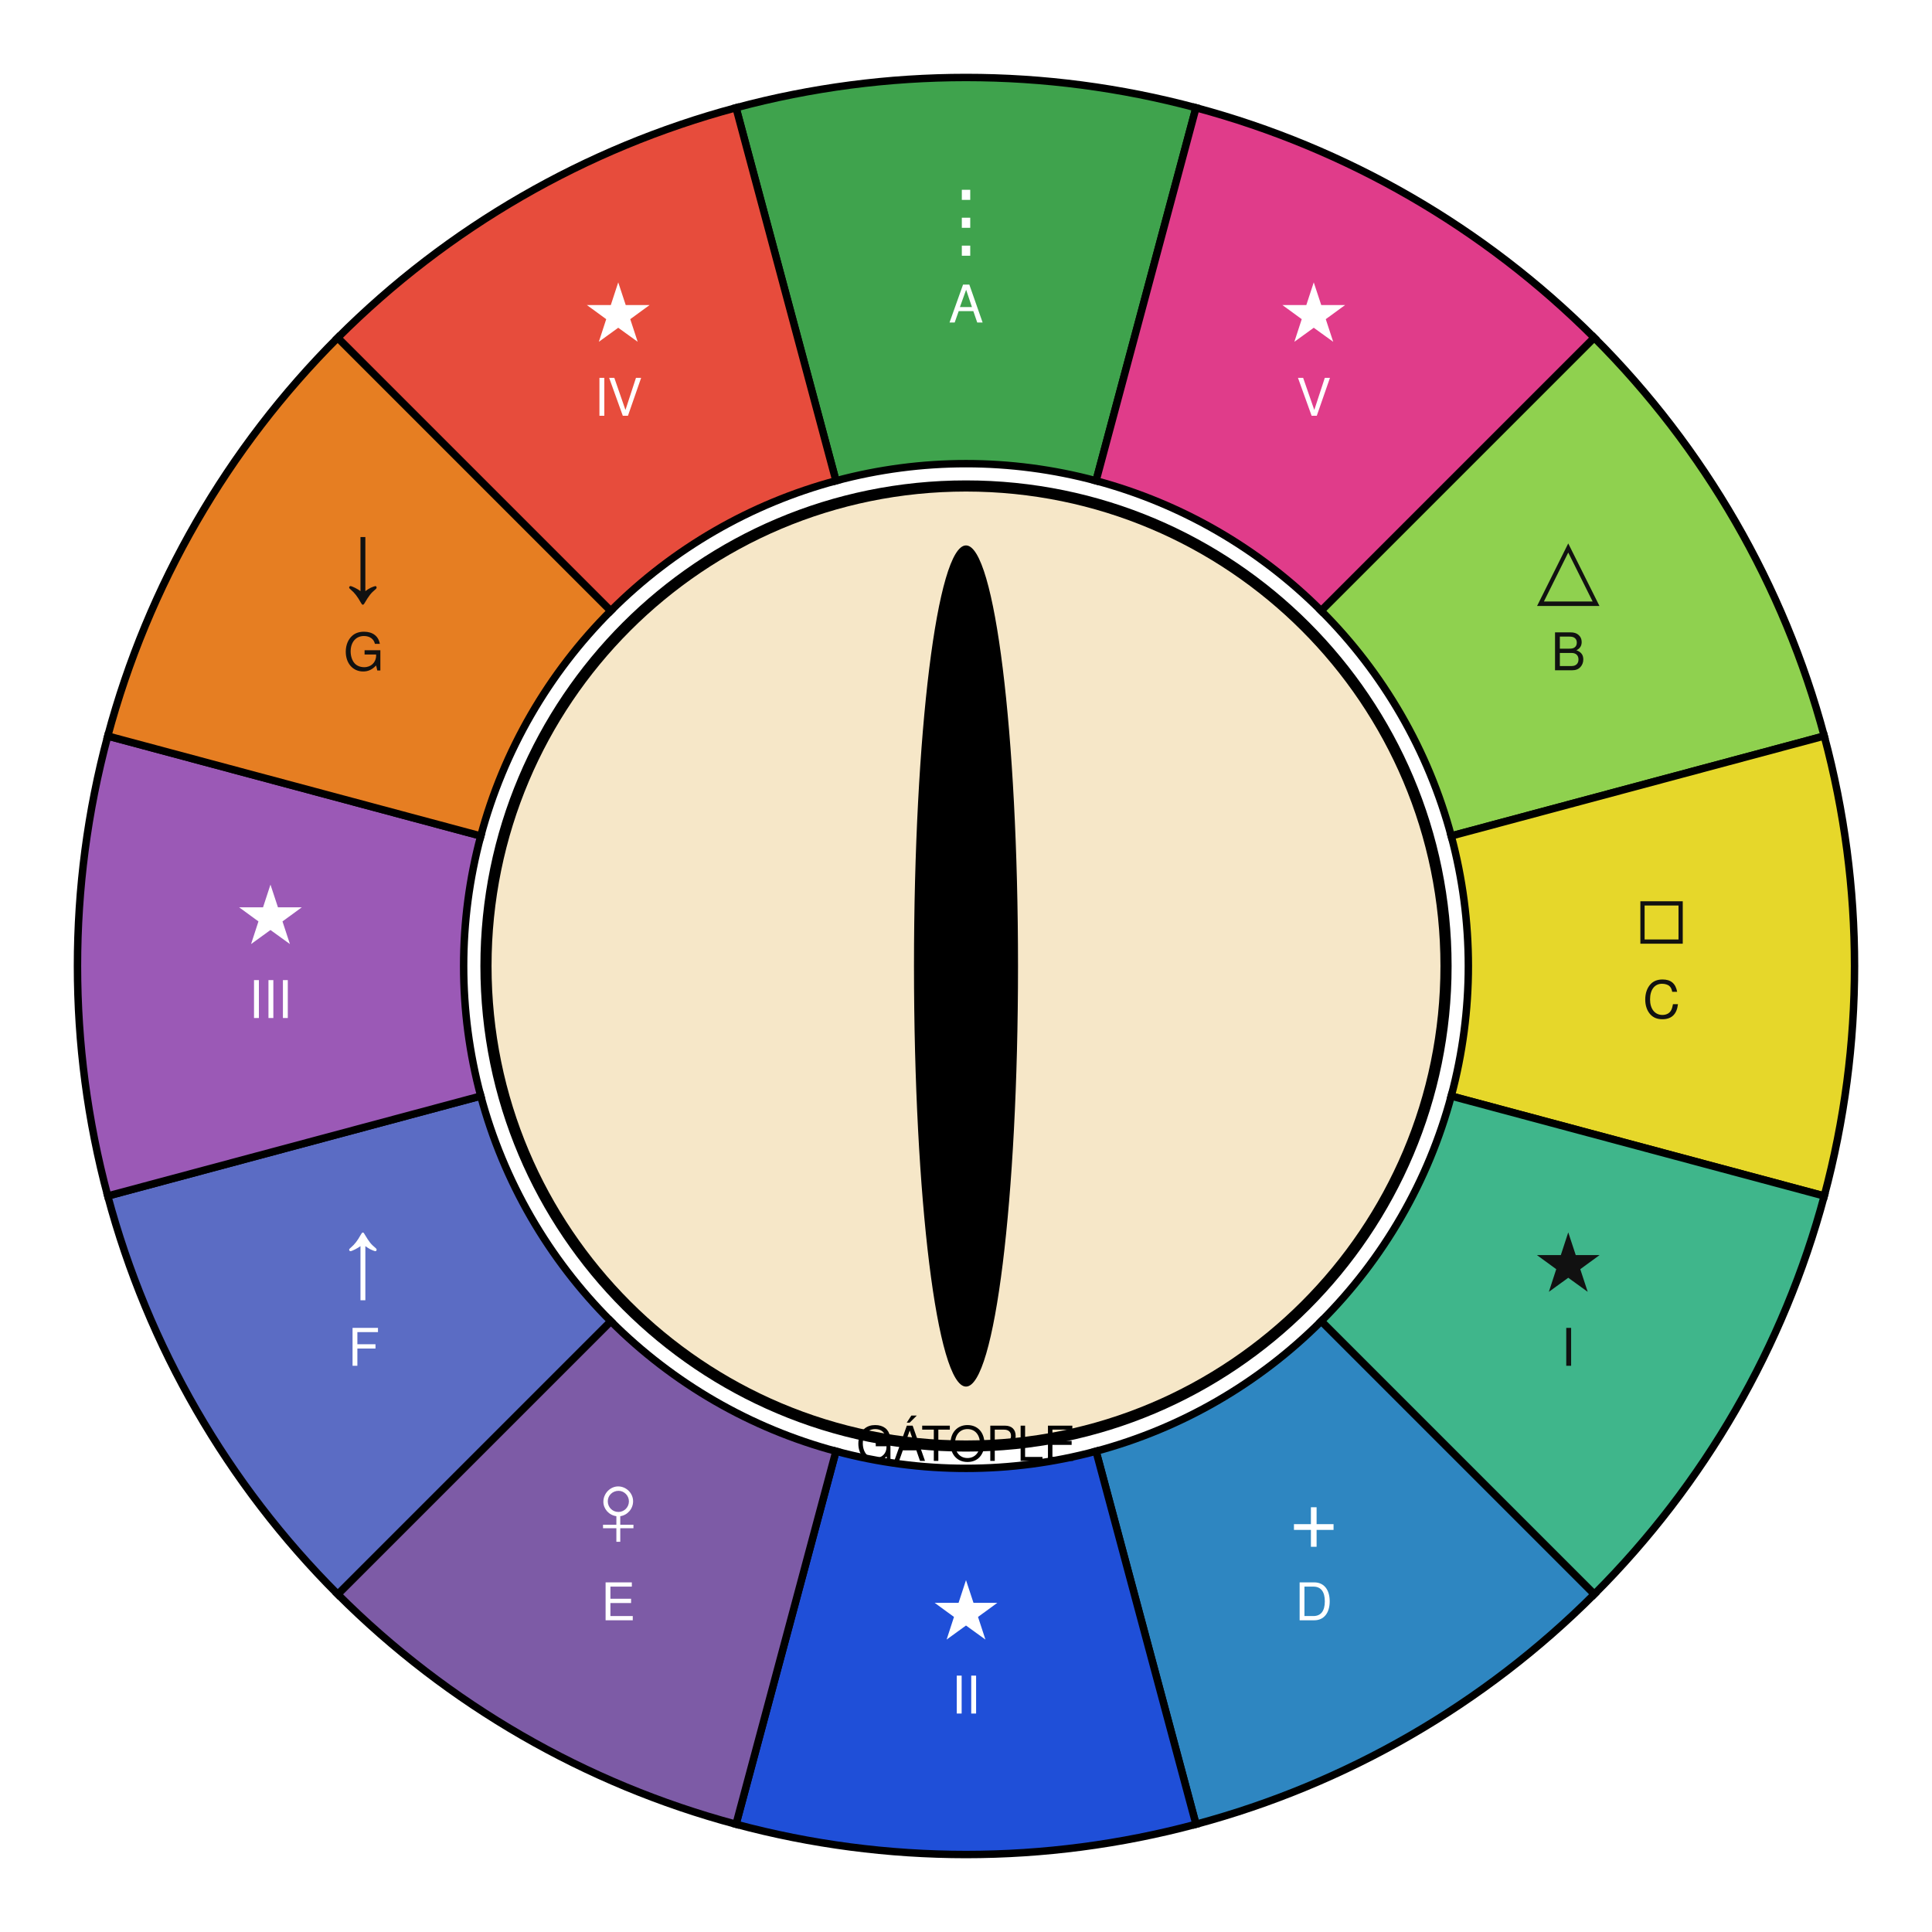
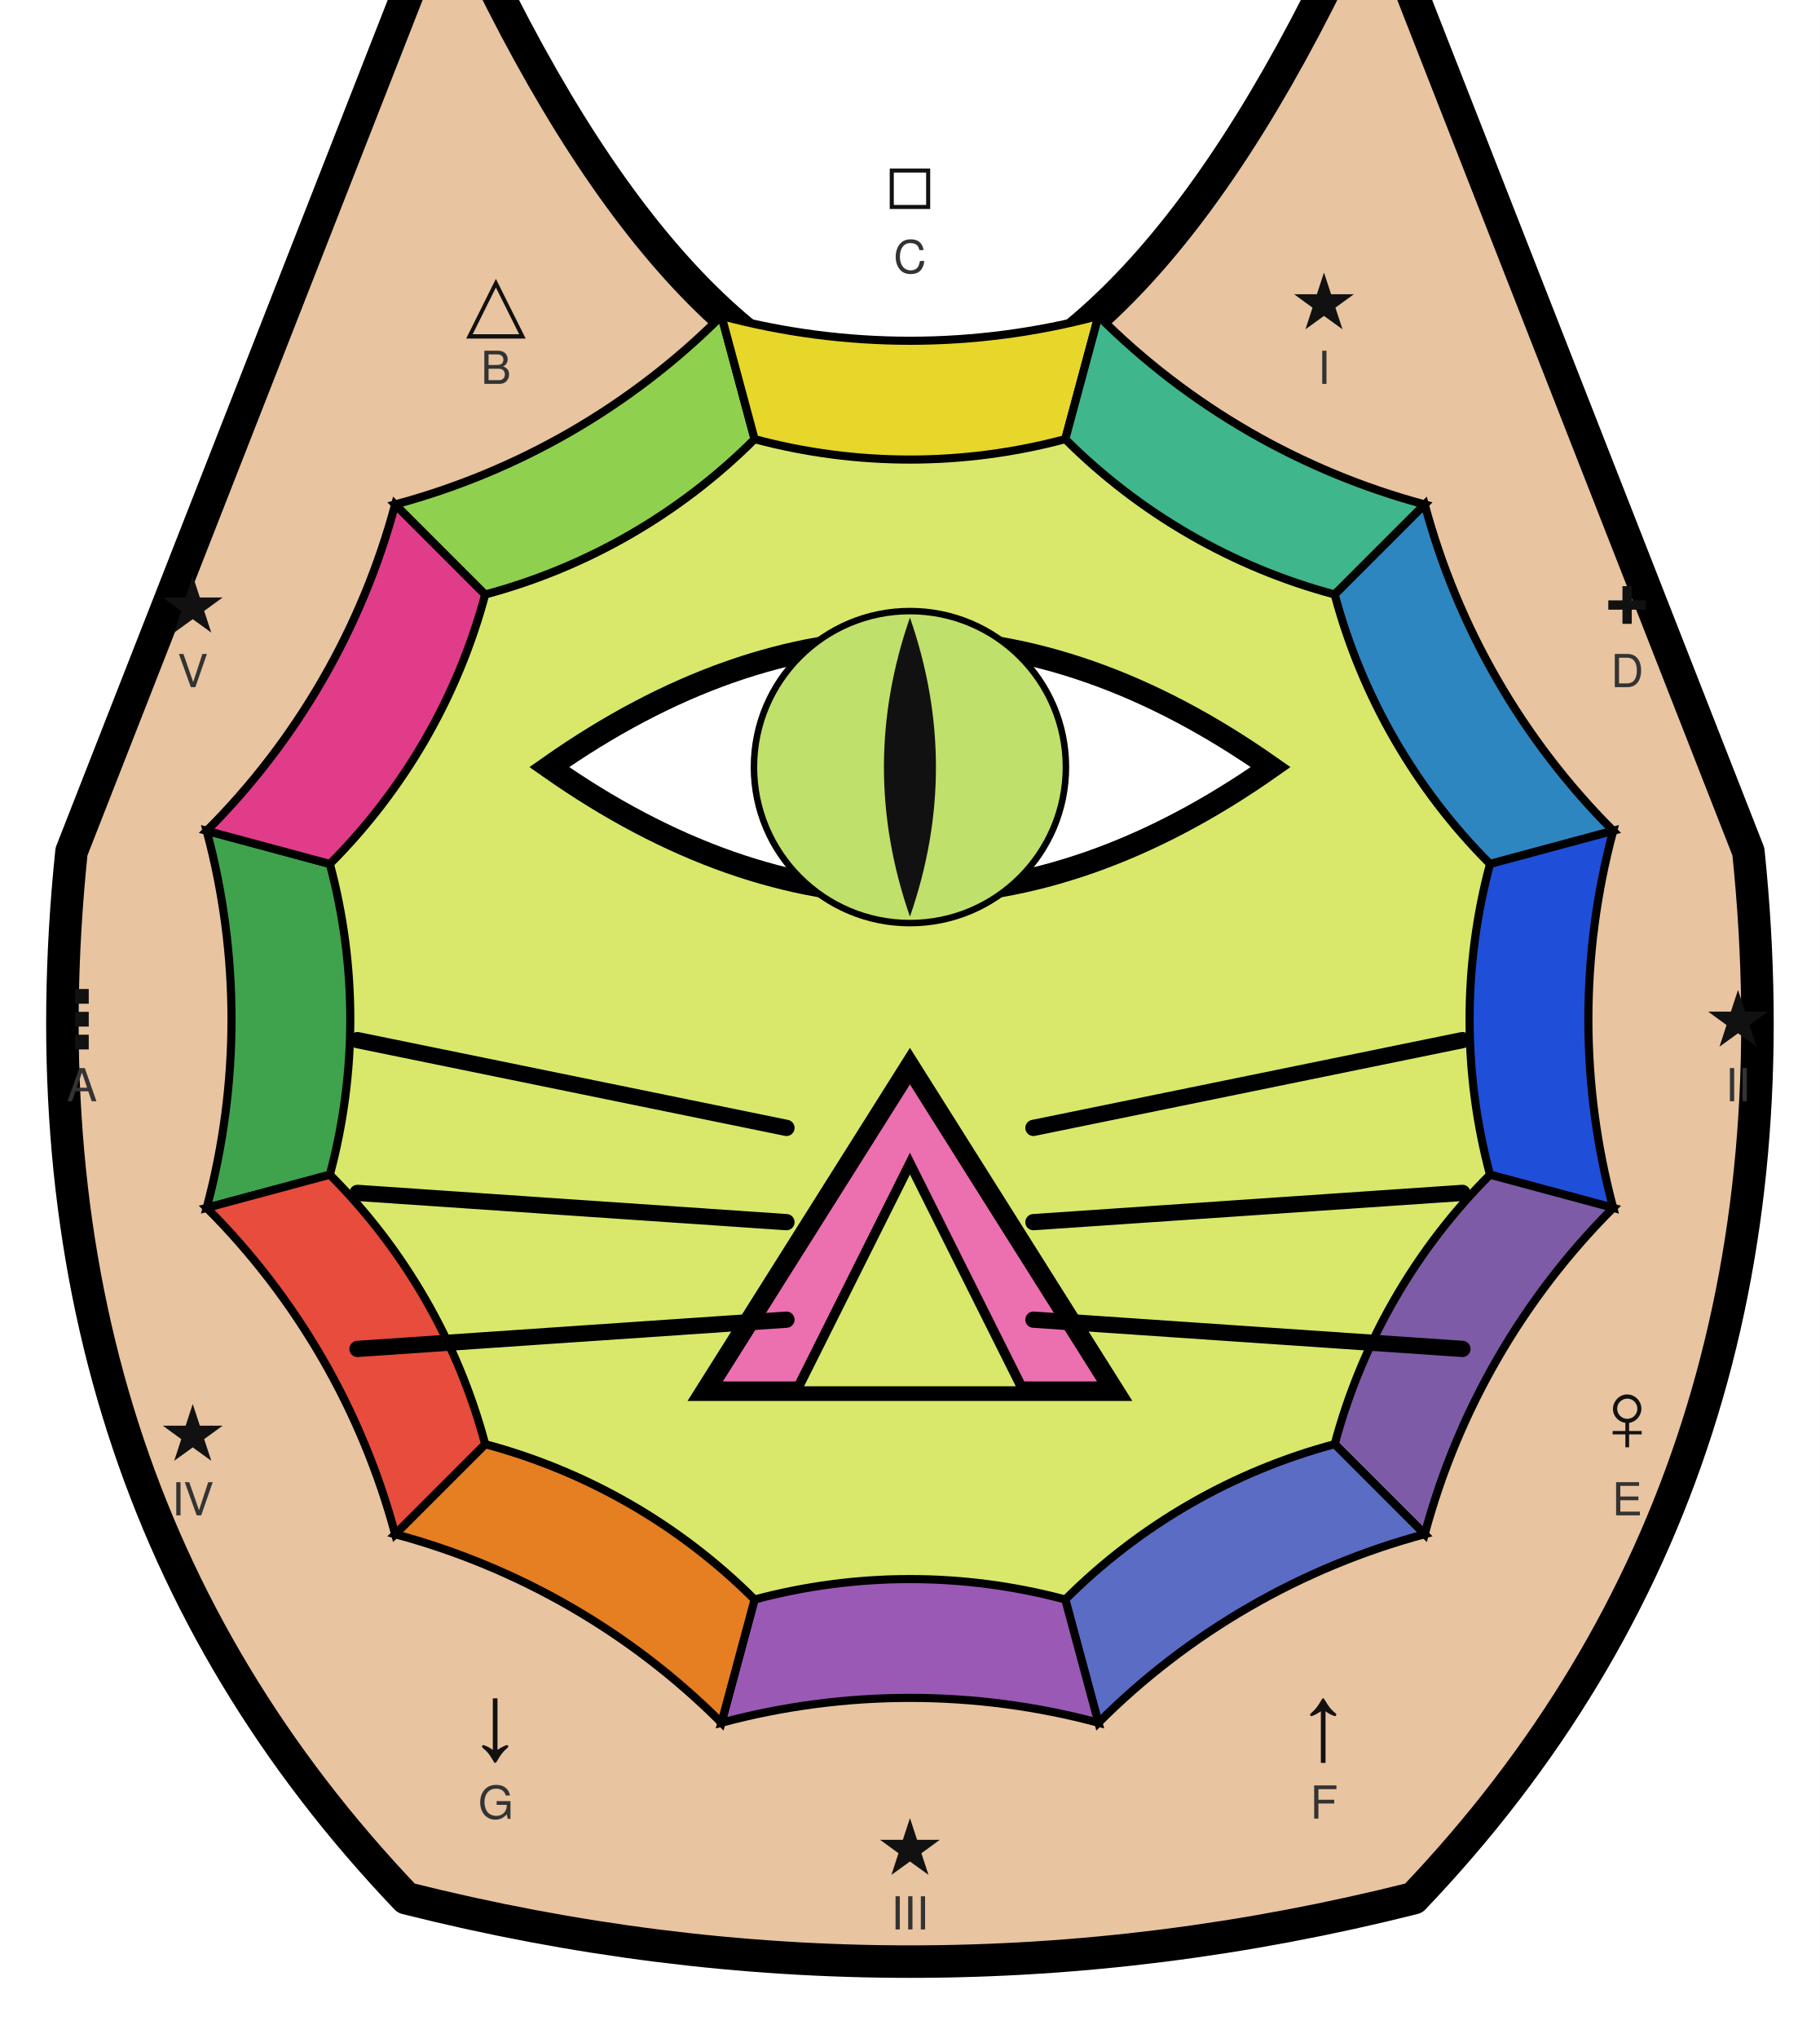
- <svg xmlns="http://www.w3.org/2000/svg" width="520" height="520" viewBox="0 0 520 520">
-   <rect width="520" height="520" fill="#fff" />
-   <path d="M225.0,129.4 L198.1,29.0 A239.2,239.2 0 0 1 321.9,29.0 L295.0,129.4 A135.2,135.2 0 0 0 225.0,129.4 Z" fill="#3FA34D" stroke="#000" stroke-width="2" />
-   <path d="M295.0,129.4 L321.9,29.0 A239.2,239.2 0 0 1 429.1,90.9 L355.6,164.4 A135.2,135.2 0 0 0 295.0,129.4 Z" fill="#E03C8A" stroke="#000" stroke-width="2" />
-   <path d="M355.6,164.4 L429.1,90.9 A239.2,239.2 0 0 1 491.0,198.1 L390.6,225.0 A135.2,135.2 0 0 0 355.6,164.4 Z" fill="#8FD14F" stroke="#000" stroke-width="2" />
-   <path d="M390.6,225.0 L491.0,198.1 A239.2,239.2 0 0 1 491.0,321.9 L390.6,295.0 A135.2,135.2 0 0 0 390.6,225.0 Z" fill="#E6D72A" stroke="#000" stroke-width="2" />
-   <path d="M390.6,295.0 L491.0,321.9 A239.2,239.2 0 0 1 429.1,429.1 L355.6,355.6 A135.2,135.2 0 0 0 390.6,295.0 Z" fill="#3FB68B" stroke="#000" stroke-width="2" />
-   <path d="M355.6,355.6 L429.1,429.1 A239.2,239.2 0 0 1 321.9,491.0 L295.0,390.6 A135.2,135.2 0 0 0 355.6,355.6 Z" fill="#2E86C1" stroke="#000" stroke-width="2" />
-   <path d="M295.0,390.6 L321.9,491.0 A239.2,239.2 0 0 1 198.1,491.0 L225.0,390.6 A135.2,135.2 0 0 0 295.0,390.6 Z" fill="#1F4FD8" stroke="#000" stroke-width="2" />
-   <path d="M225.0,390.6 L198.1,491.0 A239.2,239.2 0 0 1 90.9,429.1 L164.4,355.6 A135.2,135.2 0 0 0 225.0,390.6 Z" fill="#7D5BA6" stroke="#000" stroke-width="2" />
-   <path d="M164.4,355.6 L90.9,429.1 A239.2,239.2 0 0 1 29.0,321.9 L129.4,295.0 A135.2,135.2 0 0 0 164.4,355.6 Z" fill="#5B6CC4" stroke="#000" stroke-width="2" />
-   <path d="M129.4,295.0 L29.0,321.9 A239.2,239.2 0 0 1 29.0,198.1 L129.4,225.0 A135.2,135.2 0 0 0 129.4,295.0 Z" fill="#9B59B6" stroke="#000" stroke-width="2" />
-   <path d="M129.4,225.0 L29.0,198.1 A239.2,239.2 0 0 1 90.9,90.9 L164.4,164.4 A135.2,135.2 0 0 0 129.4,225.0 Z" fill="#E67E22" stroke="#000" stroke-width="2" />
-   <path d="M164.4,164.4 L90.9,90.9 A239.2,239.2 0 0 1 198.1,29.0 L225.0,129.4 A135.2,135.2 0 0 0 164.4,164.4 Z" fill="#E74C3C" stroke="#000" stroke-width="2" />
-   <circle cx="260.0" cy="260.0" r="129.2" fill="#f6e7c8" stroke="#000" stroke-width="3" />
-   <ellipse cx="260.0" cy="260.0" rx="14" ry="113.2" fill="#000" />
-   <text x="260.0" y="393.2" fill="#000" font-size="13" text-anchor="middle" font-family="Helvetica,Arial,sans-serif">GÁTOPLE</text>
-   <text x="260.0" y="66.8" fill="#fff" font-size="22" text-anchor="middle" font-family="Helvetica,Arial,sans-serif">⋮</text>
-   <text x="260.0" y="86.8" fill="#fff" font-size="14" text-anchor="middle" font-family="Helvetica,Arial,sans-serif">A</text>
-   <text x="353.6" y="91.9" fill="#fff" font-size="22" text-anchor="middle" font-family="Helvetica,Arial,sans-serif">★</text>
-   <text x="353.6" y="111.9" fill="#fff" font-size="14" text-anchor="middle" font-family="Helvetica,Arial,sans-serif">V</text>
-   <text x="422.1" y="160.4" fill="#111" font-size="22" text-anchor="middle" font-family="Helvetica,Arial,sans-serif">△</text>
-   <text x="422.1" y="180.4" fill="#111" font-size="14" text-anchor="middle" font-family="Helvetica,Arial,sans-serif">B</text>
-   <text x="447.2" y="254.0" fill="#111" font-size="22" text-anchor="middle" font-family="Helvetica,Arial,sans-serif">□</text>
-   <text x="447.2" y="274.0" fill="#111" font-size="14" text-anchor="middle" font-family="Helvetica,Arial,sans-serif">C</text>
-   <text x="422.1" y="347.6" fill="#111" font-size="22" text-anchor="middle" font-family="Helvetica,Arial,sans-serif">★</text>
-   <text x="422.1" y="367.6" fill="#111" font-size="14" text-anchor="middle" font-family="Helvetica,Arial,sans-serif">I</text>
-   <text x="353.6" y="416.1" fill="#fff" font-size="22" text-anchor="middle" font-family="Helvetica,Arial,sans-serif">+</text>
-   <text x="353.6" y="436.1" fill="#fff" font-size="14" text-anchor="middle" font-family="Helvetica,Arial,sans-serif">D</text>
-   <text x="260.0" y="441.2" fill="#fff" font-size="22" text-anchor="middle" font-family="Helvetica,Arial,sans-serif">★</text>
-   <text x="260.0" y="461.2" fill="#fff" font-size="14" text-anchor="middle" font-family="Helvetica,Arial,sans-serif">II</text>
-   <text x="166.4" y="416.1" fill="#fff" font-size="22" text-anchor="middle" font-family="Helvetica,Arial,sans-serif">♀</text>
-   <text x="166.4" y="436.1" fill="#fff" font-size="14" text-anchor="middle" font-family="Helvetica,Arial,sans-serif">E</text>
-   <text x="97.9" y="347.6" fill="#fff" font-size="22" text-anchor="middle" font-family="Helvetica,Arial,sans-serif">↑</text>
-   <text x="97.9" y="367.6" fill="#fff" font-size="14" text-anchor="middle" font-family="Helvetica,Arial,sans-serif">F</text>
-   <text x="72.8" y="254.0" fill="#fff" font-size="22" text-anchor="middle" font-family="Helvetica,Arial,sans-serif">★</text>
-   <text x="72.8" y="274.0" fill="#fff" font-size="14" text-anchor="middle" font-family="Helvetica,Arial,sans-serif">III</text>
-   <text x="97.9" y="160.4" fill="#111" font-size="22" text-anchor="middle" font-family="Helvetica,Arial,sans-serif">↓</text>
-   <text x="97.9" y="180.4" fill="#111" font-size="14" text-anchor="middle" font-family="Helvetica,Arial,sans-serif">G</text>
-   <text x="166.4" y="91.9" fill="#fff" font-size="22" text-anchor="middle" font-family="Helvetica,Arial,sans-serif">★</text>
-   <text x="166.4" y="111.9" fill="#fff" font-size="14" text-anchor="middle" font-family="Helvetica,Arial,sans-serif">IV</text>
+ <svg xmlns="http://www.w3.org/2000/svg" width="560" height="627" viewBox="0 0 560 627">
+   <rect width="560" height="627" fill="#fff" />
+   <path d="M 22,262 L 138,-34 Q 203,113 280,128 Q 357,113 422,-34 L 538,262 Q 558,455 435,584 Q 280,623 125,584 Q 2,455 22,262 Z" fill="#e8c4a0" stroke="#000" stroke-width="10" stroke-linejoin="round" />
+   <circle cx="280" cy="314" r="184.8" fill="#d9e86a" />
+   <path d="M101.5,361.4 L63.6,371.6 A224.0,224.0 0 0 0 63.6,255.6 L101.5,265.8 A184.8,184.8 0 0 1 101.5,361.4 Z" fill="#3FA34D" stroke="#000" stroke-width="2.5" />
+   <path d="M101.5,265.8 L63.6,255.6 A224.0,224.0 0 0 0 121.6,155.2 L149.3,182.9 A184.8,184.8 0 0 1 101.5,265.8 Z" fill="#E03C8A" stroke="#000" stroke-width="2.5" />
+   <path d="M149.3,182.9 L121.6,155.2 A224.0,224.0 0 0 0 222.0,97.2 L232.2,135.1 A184.8,184.8 0 0 1 149.3,182.9 Z" fill="#8FD14F" stroke="#000" stroke-width="2.5" />
+   <path d="M232.2,135.1 L222.0,97.2 A224.0,224.0 0 0 0 338.0,97.2 L327.8,135.1 A184.8,184.8 0 0 1 232.2,135.1 Z" fill="#E6D72A" stroke="#000" stroke-width="2.5" />
+   <path d="M327.8,135.1 L338.0,97.2 A224.0,224.0 0 0 0 438.4,155.2 L410.7,182.9 A184.8,184.8 0 0 1 327.8,135.1 Z" fill="#3FB68B" stroke="#000" stroke-width="2.5" />
+   <path d="M410.7,182.9 L438.4,155.2 A224.0,224.0 0 0 0 496.4,255.6 L458.5,265.8 A184.8,184.8 0 0 1 410.7,182.9 Z" fill="#2E86C1" stroke="#000" stroke-width="2.5" />
+   <path d="M458.5,265.8 L496.4,255.6 A224.0,224.0 0 0 0 496.4,371.6 L458.5,361.4 A184.8,184.8 0 0 1 458.5,265.8 Z" fill="#1F4FD8" stroke="#000" stroke-width="2.5" />
+   <path d="M458.5,361.4 L496.4,371.6 A224.0,224.0 0 0 0 438.4,472.0 L410.7,444.3 A184.8,184.8 0 0 1 458.5,361.4 Z" fill="#7D5BA6" stroke="#000" stroke-width="2.5" />
+   <path d="M410.7,444.3 L438.4,472.0 A224.0,224.0 0 0 0 338.0,530.0 L327.8,492.1 A184.8,184.8 0 0 1 410.7,444.3 Z" fill="#5B6CC4" stroke="#000" stroke-width="2.5" />
+   <path d="M327.8,492.1 L338.0,530.0 A224.0,224.0 0 0 0 222.0,530.0 L232.2,492.1 A184.8,184.8 0 0 1 327.8,492.1 Z" fill="#9B59B6" stroke="#000" stroke-width="2.5" />
+   <path d="M232.2,492.1 L222.0,530.0 A224.0,224.0 0 0 0 121.6,472.0 L149.3,444.3 A184.8,184.8 0 0 1 232.2,492.1 Z" fill="#E67E22" stroke="#000" stroke-width="2.5" />
+   <path d="M149.3,444.3 L121.6,472.0 A224.0,224.0 0 0 0 63.6,371.6 L101.5,361.4 A184.8,184.8 0 0 1 149.3,444.3 Z" fill="#E74C3C" stroke="#000" stroke-width="2.5" />
+   <path d="M 280,328 L 343,428 L 217,428 Z" fill="#ec6fb0" stroke="#000" stroke-width="6" />
+   <path d="M 280,358 L 315,428 L 245,428 Z" fill="#d9e86a" stroke="#000" stroke-width="3" />
+   <line x1="242" y1="347" x2="110" y2="320" stroke="#000" stroke-width="5" stroke-linecap="round" />
+   <line x1="318" y1="347" x2="450" y2="320" stroke="#000" stroke-width="5" stroke-linecap="round" />
+   <line x1="242" y1="376" x2="110" y2="367" stroke="#000" stroke-width="5" stroke-linecap="round" />
+   <line x1="318" y1="376" x2="450" y2="367" stroke="#000" stroke-width="5" stroke-linecap="round" />
+   <line x1="242" y1="406" x2="110" y2="415" stroke="#000" stroke-width="5" stroke-linecap="round" />
+   <line x1="318" y1="406" x2="450" y2="415" stroke="#000" stroke-width="5" stroke-linecap="round" />
+   <path d="M 169,236 Q 280,158 391,236 Q 280,314 169,236 Z" fill="#fff" stroke="#000" stroke-width="7" />
+   <circle cx="280" cy="236" r="48" fill="#bfe06a" stroke="#000" stroke-width="2" />
+   <path d="M 280,190 Q 296,236 280,282 Q 264,236 280,190 Z" fill="#111" />
+   <text x="25.2" y="313.6" fill="#111" font-size="24" font-weight="bold" text-anchor="middle" dominant-baseline="central" font-family="Helvetica,Arial,sans-serif">⋮</text>
+   <text x="25.2" y="338.8" fill="#333" font-size="14" text-anchor="middle" font-family="Helvetica,Arial,sans-serif">A</text>
+   <text x="59.3" y="186.2" fill="#111" font-size="24" font-weight="bold" text-anchor="middle" dominant-baseline="central" font-family="Helvetica,Arial,sans-serif">★</text>
+   <text x="59.3" y="211.4" fill="#333" font-size="14" text-anchor="middle" font-family="Helvetica,Arial,sans-serif">V</text>
+   <text x="152.6" y="92.9" fill="#111" font-size="24" font-weight="bold" text-anchor="middle" dominant-baseline="central" font-family="Helvetica,Arial,sans-serif">△</text>
+   <text x="152.6" y="118.1" fill="#333" font-size="14" text-anchor="middle" font-family="Helvetica,Arial,sans-serif">B</text>
+   <text x="280.0" y="58.8" fill="#111" font-size="24" font-weight="bold" text-anchor="middle" dominant-baseline="central" font-family="Helvetica,Arial,sans-serif">□</text>
+   <text x="280.0" y="84.0" fill="#333" font-size="14" text-anchor="middle" font-family="Helvetica,Arial,sans-serif">C</text>
+   <text x="407.4" y="92.9" fill="#111" font-size="24" font-weight="bold" text-anchor="middle" dominant-baseline="central" font-family="Helvetica,Arial,sans-serif">★</text>
+   <text x="407.4" y="118.1" fill="#333" font-size="14" text-anchor="middle" font-family="Helvetica,Arial,sans-serif">I</text>
+   <text x="500.7" y="186.2" fill="#111" font-size="24" font-weight="bold" text-anchor="middle" dominant-baseline="central" font-family="Helvetica,Arial,sans-serif">+</text>
+   <text x="500.7" y="211.4" fill="#333" font-size="14" text-anchor="middle" font-family="Helvetica,Arial,sans-serif">D</text>
+   <text x="534.8" y="313.6" fill="#111" font-size="24" font-weight="bold" text-anchor="middle" dominant-baseline="central" font-family="Helvetica,Arial,sans-serif">★</text>
+   <text x="534.8" y="338.8" fill="#333" font-size="14" text-anchor="middle" font-family="Helvetica,Arial,sans-serif">II</text>
+   <text x="500.7" y="441.0" fill="#111" font-size="24" font-weight="bold" text-anchor="middle" dominant-baseline="central" font-family="Helvetica,Arial,sans-serif">♀</text>
+   <text x="500.7" y="466.2" fill="#333" font-size="14" text-anchor="middle" font-family="Helvetica,Arial,sans-serif">E</text>
+   <text x="407.4" y="534.3" fill="#111" font-size="24" font-weight="bold" text-anchor="middle" dominant-baseline="central" font-family="Helvetica,Arial,sans-serif">↑</text>
+   <text x="407.4" y="559.5" fill="#333" font-size="14" text-anchor="middle" font-family="Helvetica,Arial,sans-serif">F</text>
+   <text x="280.0" y="568.4" fill="#111" font-size="24" font-weight="bold" text-anchor="middle" dominant-baseline="central" font-family="Helvetica,Arial,sans-serif">★</text>
+   <text x="280.0" y="593.6" fill="#333" font-size="14" text-anchor="middle" font-family="Helvetica,Arial,sans-serif">III</text>
+   <text x="152.6" y="534.3" fill="#111" font-size="24" font-weight="bold" text-anchor="middle" dominant-baseline="central" font-family="Helvetica,Arial,sans-serif">↓</text>
+   <text x="152.6" y="559.5" fill="#333" font-size="14" text-anchor="middle" font-family="Helvetica,Arial,sans-serif">G</text>
+   <text x="59.3" y="441.0" fill="#111" font-size="24" font-weight="bold" text-anchor="middle" dominant-baseline="central" font-family="Helvetica,Arial,sans-serif">★</text>
+   <text x="59.3" y="466.2" fill="#333" font-size="14" text-anchor="middle" font-family="Helvetica,Arial,sans-serif">IV</text>
</svg>
